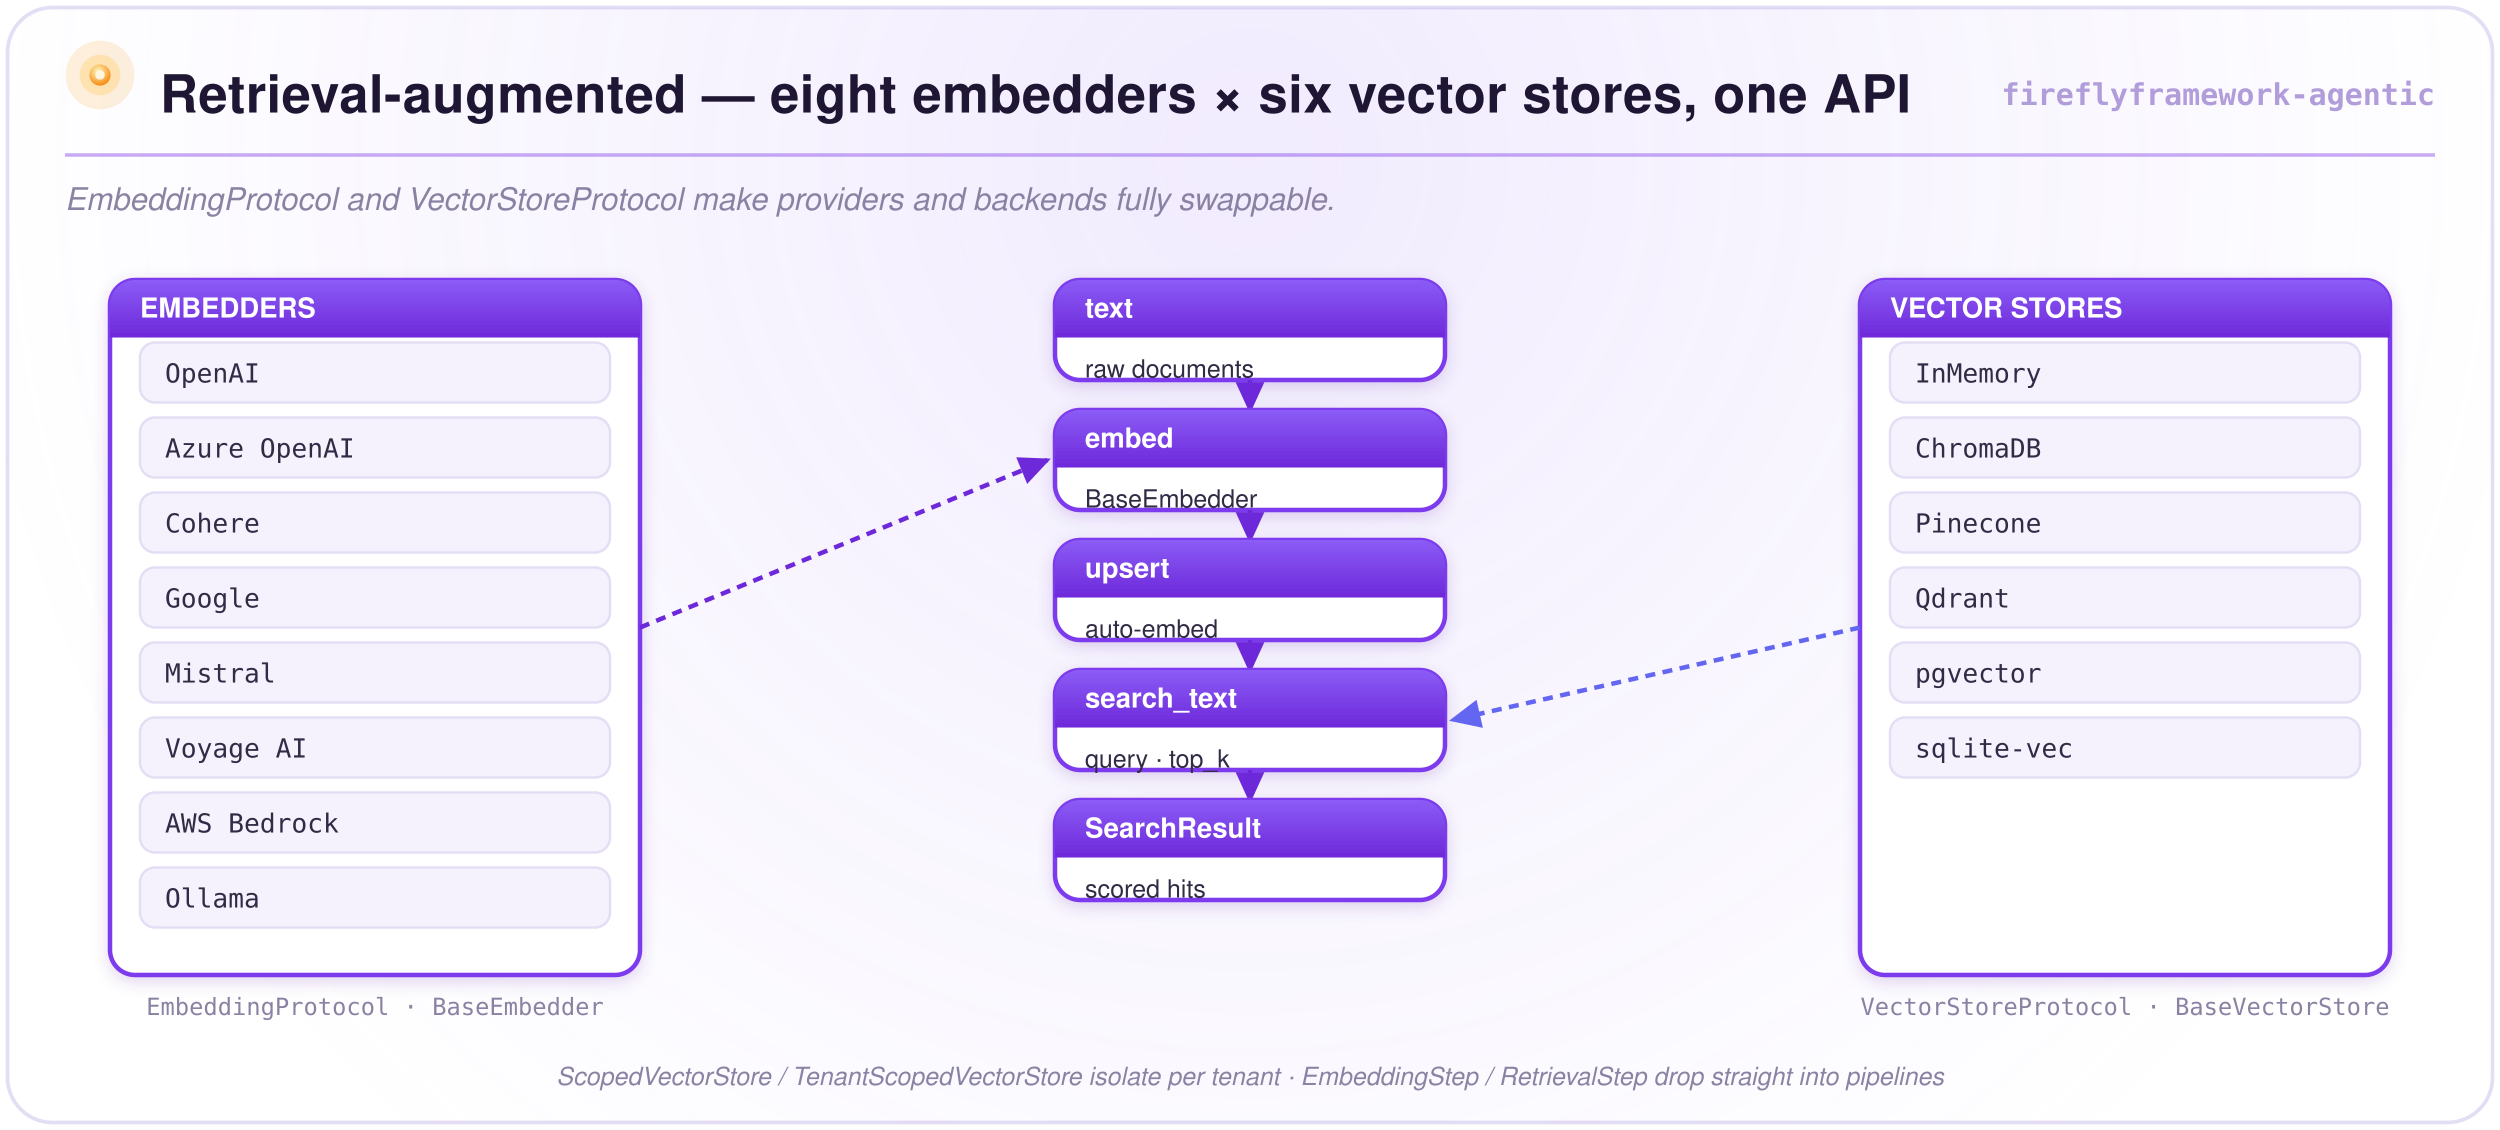
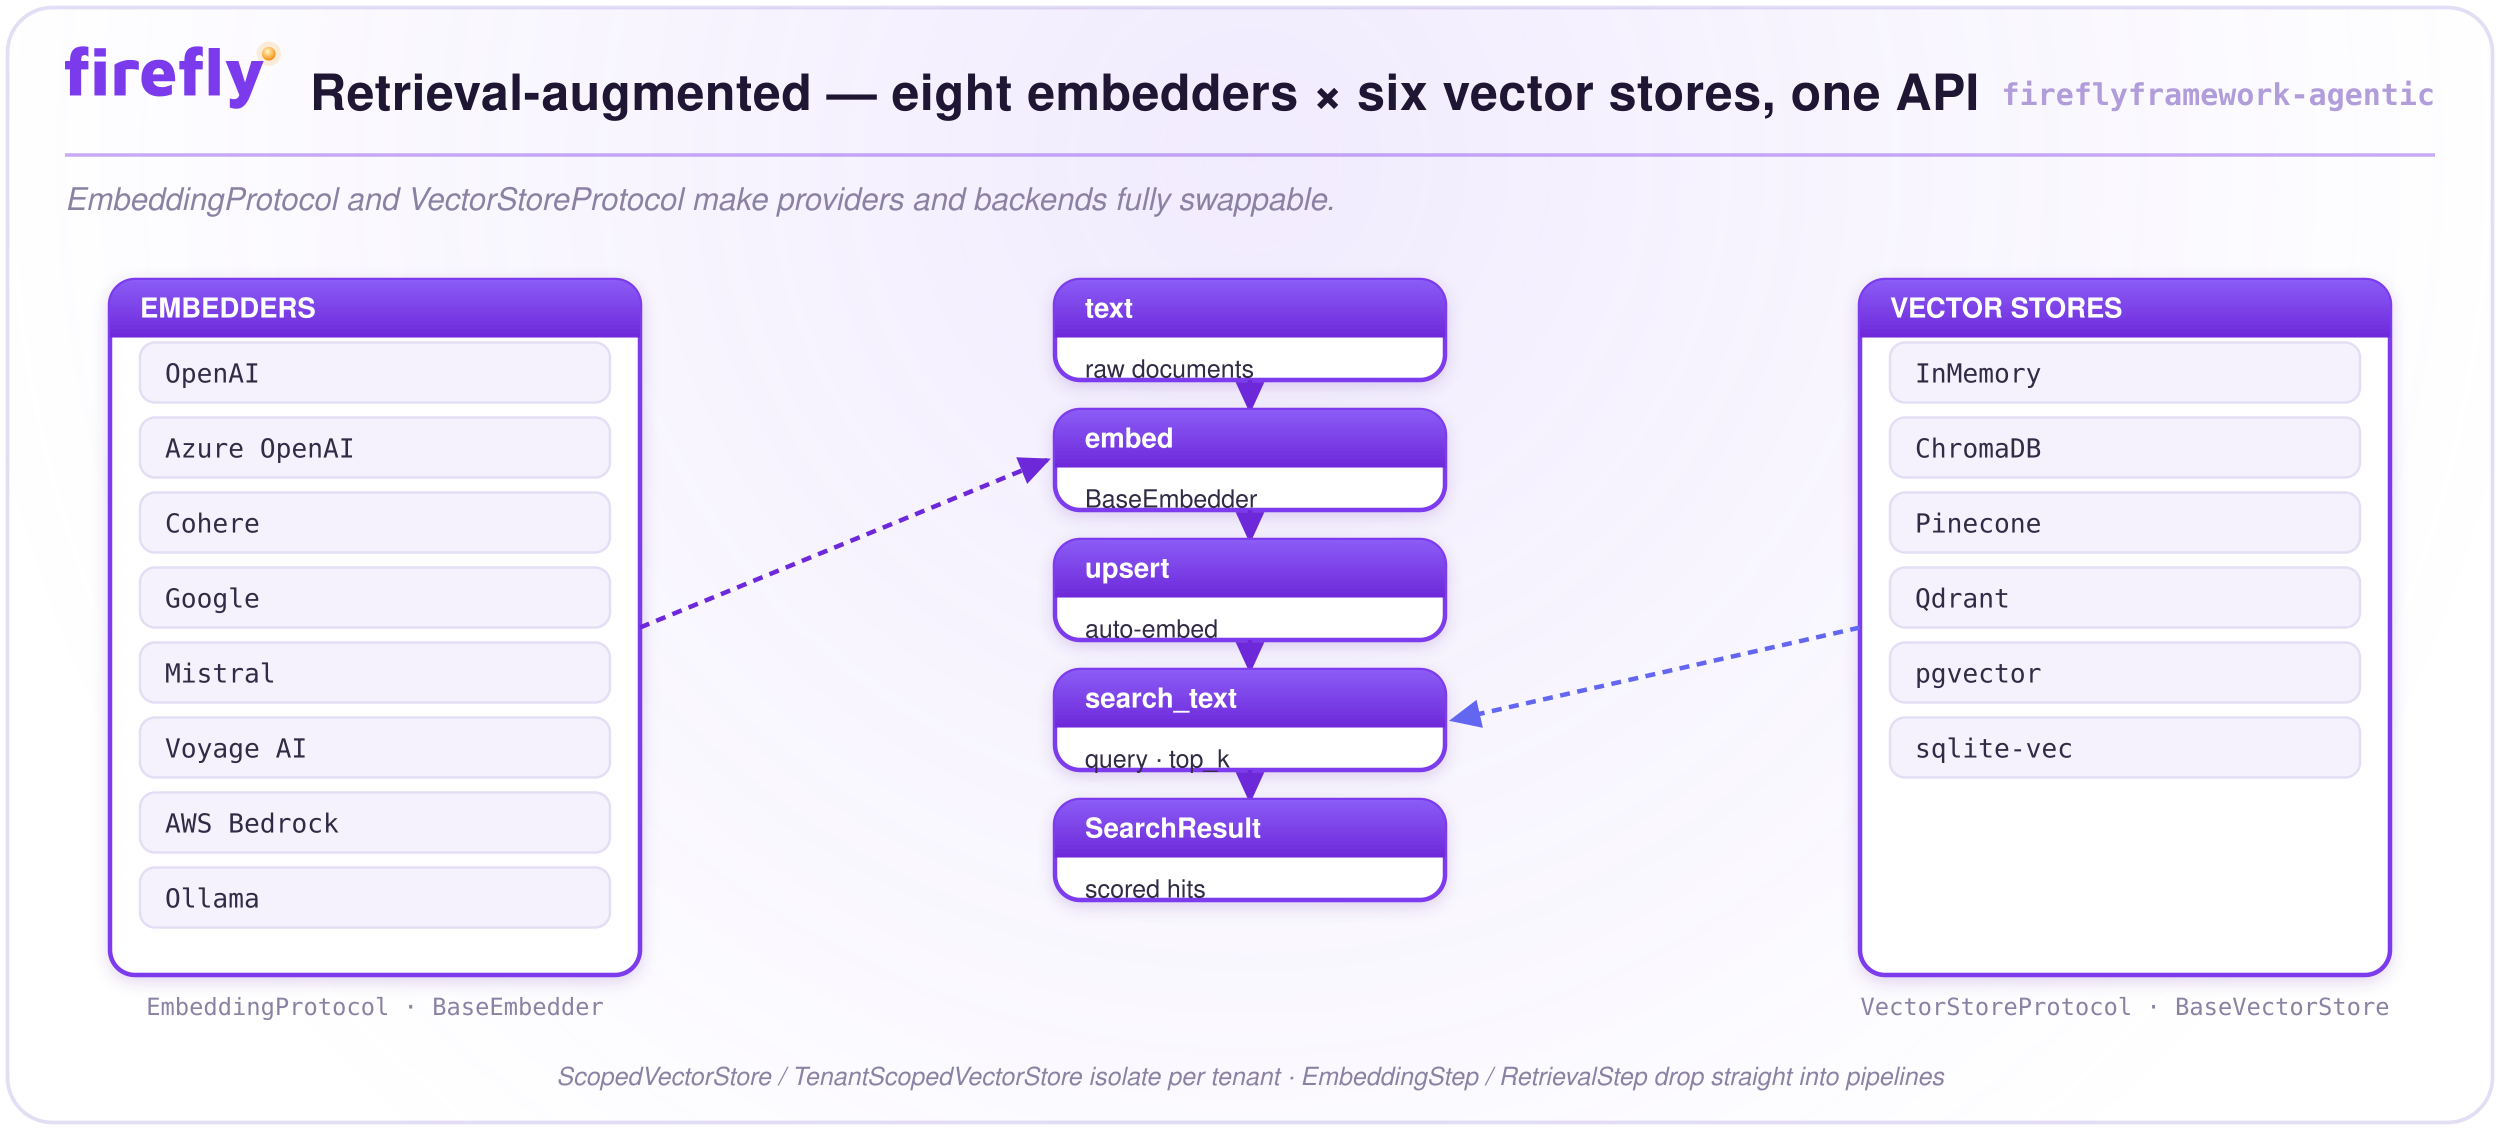
<svg xmlns="http://www.w3.org/2000/svg" width="1000" height="452" viewBox="0 0 1000 452" role="img" aria-label="Firefly Agentic retrieval: eight embedding providers and six vector-store backends behind one API." font-family="-apple-system,'Segoe UI',Helvetica,Arial,sans-serif">
  <defs>
    <linearGradient id="hdr" x1="0" y1="0" x2="0" y2="1">
      <stop offset="0" stop-color="#8b5cf6" />
      <stop offset="1" stop-color="#6d28d9" />
    </linearGradient>
    <linearGradient id="door" x1="0" y1="0" x2="0" y2="1">
      <stop offset="0" stop-color="#a78bfa" />
      <stop offset="1" stop-color="#7c3aed" />
    </linearGradient>
    <linearGradient id="bed" x1="0" y1="0" x2="0" y2="1">
      <stop offset="0" stop-color="#241a3a" />
      <stop offset="1" stop-color="#150f26" />
    </linearGradient>
    <radialGradient id="amb" cx="500" cy="64" r="520" gradientUnits="userSpaceOnUse">
      <stop offset="0" stop-color="#8b5cf6" stop-opacity="0.12" />
      <stop offset="1" stop-color="#8b5cf6" stop-opacity="0" />
    </radialGradient>
    <filter id="sh" x="-25%" y="-25%" width="150%" height="170%">
      <feDropShadow dx="0" dy="2" stdDeviation="3.2" flood-color="#4c1d95" flood-opacity="0.16" />
    </filter>
    <marker id="arr" markerWidth="9" markerHeight="9" refX="6.2" refY="3.2" orient="auto">
      <path d="M0 0L7 3.2L0 6.4Z" fill="#6d28d9" />
    </marker>
    <marker id="arrb" markerWidth="9" markerHeight="9" refX="6.2" refY="3.2" orient="auto">
      <path d="M0 0L7 3.2L0 6.4Z" fill="#6366f1" />
    </marker>
    <marker id="arra" markerWidth="9" markerHeight="9" refX="6.2" refY="3.2" orient="auto">
      <path d="M0 0L7 3.2L0 6.4Z" fill="#c2722a" />
    </marker>
    <g id="fly">
      <circle r="8.5" fill="#a78bfa" opacity="0.10" />
      <circle r="4.6" fill="#c4b5fd" opacity="0.22" />
      <circle r="2.4" fill="#ddd6fe" opacity="0.75" />
      <circle r="1.2" fill="#f5f3ff" />
    </g>
    <g id="ffly">
      <circle r="8.5" fill="#f6a821" opacity="0.10" />
      <circle r="4.6" fill="#ffc24a" opacity="0.22" />
      <circle r="2.4" fill="#ffd980" opacity="0.78" />
      <circle r="1.2" fill="#fff6e0" />
    </g>
    <radialGradient id="dot" cx="42%" cy="34%" r="72%">
      <stop offset="0" stop-color="#FFF9C1" />
      <stop offset="1" stop-color="#F68000" />
    </radialGradient>
  </defs>
  <rect width="1000" height="452" fill="#ffffff" />
  <rect x="3" y="3" width="994" height="446" rx="18" fill="#ffffff" stroke="#e4def5" stroke-width="1.5" />
  <rect x="3" y="3" width="994" height="446" rx="18" fill="url(#amb)" />
-   <g transform="translate(40,30) scale(1.25)">
-     <circle r="11" fill="#f6a821" opacity="0.16" />
-     <circle r="6.5" fill="#ffc24a" opacity="0.30" />
-     <circle r="3.4" fill="url(#dot)" />
-     <circle r="1.5" fill="#fff6e0" />
+   <circle cx="107.52" cy="21.50" r="4.89" fill="#f6a821" opacity="0.18" />
+   <g transform="translate(25.28,11.90) scale(0.1812)">
+     <path d="M14.85 145V87.55H4.05V68.95H15.15V67.6C15.15 62.8 15.6 58.65 16.5 55.15C17.5 51.55 18.85 48.55 20.55 46.15C22.25 43.75 24.35 41.85 26.85 40.45C29.35 39.05 32.1 38.05 35.1 37.45C38.2 36.85 41.55 36.55 45.15 36.55C46.75 36.55 48.55 36.7 50.55 37C52.65 37.2 54.35 37.55 55.65 38.05V59.95C54.55 58.75 53.45 57.8 52.35 57.1C51.25 56.3 49.65 55.9 47.55 55.9C46.35 55.9 45.25 56.1 44.25 56.5C43.35 56.8 42.55 57.3 41.85 58C41.25 58.6 40.75 59.45 40.35 60.55C40.05 61.65 39.9 62.9 39.9 64.3V68.95H55.65V87.55H39.6V145H14.85ZM69 145V70.15H93.9L94.05 145H69ZM68.7 59.2V40.75H94.2V59.2H68.7ZM113.161 145V77.35C114.661 75.95 117.211 74.45 120.811 72.85C124.411 71.15 128.511 69.7 133.111 68.5C137.811 67.2 142.411 66.55 146.911 66.55C152.411 66.55 156.711 66.95 159.811 67.75C162.911 68.55 165.261 69.55 166.861 70.75V88.6C165.261 88.2 163.161 87.85 160.561 87.55C157.961 87.25 155.211 87.05 152.311 86.95C149.411 86.85 146.661 86.85 144.061 86.95C141.561 87.05 139.511 87.2 137.911 87.4V145H113.161ZM212.128 147.25C204.328 147.25 197.428 145.7 191.428 142.6C185.528 139.4 180.928 134.9 177.628 129.1C174.328 123.2 172.678 116.25 172.678 108.25C172.678 94.95 176.028 84.6 182.728 77.2C189.428 69.8 199.078 66.1 211.678 66.1C220.078 66.1 226.878 67.9 232.078 71.5C237.278 75.1 241.128 80.45 243.628 87.55C246.128 94.65 247.328 103.35 247.228 113.65H189.928L186.928 98.5H226.228L223.228 106.6C223.128 98.5 222.078 92.85 220.078 89.65C218.178 86.35 214.978 84.7 210.478 84.7C208.078 84.7 205.878 85.4 203.878 86.8C201.878 88.1 200.278 90.25 199.078 93.25C197.978 96.25 197.428 100.3 197.428 105.4C197.428 112.3 199.028 117.6 202.228 121.3C205.528 124.9 210.928 126.7 218.428 126.7C221.128 126.7 223.828 126.4 226.528 125.8C229.228 125.1 231.728 124.3 234.028 123.4C236.328 122.5 238.278 121.8 239.878 121.3V142.3C236.378 143.6 232.378 144.75 227.878 145.75C223.478 146.75 218.228 147.25 212.128 147.25ZM267.243 145V87.55H256.443V68.95H267.543V67.6C267.543 62.8 267.993 58.65 268.893 55.15C269.893 51.55 271.243 48.55 272.943 46.15C274.643 43.75 276.743 41.85 279.243 40.45C281.743 39.05 284.493 38.05 287.493 37.45C290.593 36.85 293.943 36.55 297.543 36.55C299.143 36.55 300.943 36.7 302.943 37C305.043 37.2 306.743 37.55 308.043 38.05V59.95C306.943 58.75 305.843 57.8 304.743 57.1C303.643 56.3 302.043 55.9 299.943 55.9C298.743 55.9 297.643 56.1 296.643 56.5C295.743 56.8 294.943 57.3 294.243 58C293.643 58.6 293.143 59.45 292.743 60.55C292.443 61.65 292.293 62.9 292.293 64.3V68.95H308.043V87.55H291.993V145H267.243ZM345.693 145H321.093V40.3H345.693V145ZM382.828 174.4C380.128 174.4 377.428 174.15 374.728 173.65C372.128 173.15 369.828 172.45 367.828 171.55V151.6C369.728 152.2 371.378 152.65 372.778 152.95C374.278 153.25 375.778 153.4 377.278 153.4C379.578 153.4 381.628 152.85 383.428 151.75C385.228 150.75 386.728 148.95 387.928 146.35C389.128 143.75 389.978 140 390.478 135.1L391.078 149.5L358.378 68.95H386.728L402.478 119.95H400.228L415.678 68.95H442.378L413.128 144.85C410.328 152.05 407.328 157.8 404.128 162.1C400.928 166.5 397.528 169.65 393.928 171.55C390.328 173.45 386.628 174.4 382.828 174.4Z" fill="#7c3aed" />
  </g>
-   <text x="64" y="45" font-size="21" font-weight="800" fill="#1e1633" font-family="-apple-system,'Segoe UI',Helvetica,Arial,sans-serif" letter-spacing="0.2">Retrieval-augmented — eight embedders × six vector stores, one API</text>
+   <circle cx="107.52" cy="21.50" r="2.72" fill="url(#dot)" />
+   <text x="124" y="44" font-size="20" font-weight="800" fill="#1e1633" font-family="-apple-system,'Segoe UI',Helvetica,Arial,sans-serif" letter-spacing="0.2">Retrieval-augmented — eight embedders × six vector stores, one API</text>
  <text x="974" y="42" text-anchor="end" font-size="12" font-weight="600" fill="#b29ddb" font-family="ui-monospace,'SF Mono',Menlo,Consolas,monospace">fireflyframework-agentic</text>
  <line x1="26" y1="62" x2="974" y2="62" stroke="#7c3aed" stroke-width="1.4" opacity="0.42" />
  <text x="26" y="84" font-size="12.5" font-style="italic" fill="#8b82a3" font-family="-apple-system,'Segoe UI',Helvetica,Arial,sans-serif">EmbeddingProtocol and VectorStoreProtocol make providers and backends fully swappable.</text>
  <g filter="url(#sh)">
    <rect x="44.0" y="112.0" width="212.0" height="278" rx="10" fill="#ffffff" stroke="#7c3aed" stroke-width="1.8" />
    <path d="M44.0 122a10 10 0 0 1 10 -10h192.0a10 10 0 0 1 10 10v13H44.0Z" fill="url(#hdr)" />
  </g>
  <text x="56.0" y="127" font-size="11" font-weight="700" fill="#fff" font-family="-apple-system,'Segoe UI',Helvetica,Arial,sans-serif">EMBEDDERS</text>
  <rect x="56" y="137" width="188" height="24" rx="6" fill="#f5f2fe" stroke="#e4def5" />
  <text x="66" y="153" font-size="10.5" fill="#322b45" font-family="ui-monospace,'SF Mono',Menlo,Consolas,monospace">OpenAI</text>
  <rect x="56" y="167" width="188" height="24" rx="6" fill="#f5f2fe" stroke="#e4def5" />
  <text x="66" y="183" font-size="10.5" fill="#322b45" font-family="ui-monospace,'SF Mono',Menlo,Consolas,monospace">Azure OpenAI</text>
  <rect x="56" y="197" width="188" height="24" rx="6" fill="#f5f2fe" stroke="#e4def5" />
  <text x="66" y="213" font-size="10.5" fill="#322b45" font-family="ui-monospace,'SF Mono',Menlo,Consolas,monospace">Cohere</text>
  <rect x="56" y="227" width="188" height="24" rx="6" fill="#f5f2fe" stroke="#e4def5" />
  <text x="66" y="243" font-size="10.5" fill="#322b45" font-family="ui-monospace,'SF Mono',Menlo,Consolas,monospace">Google</text>
  <rect x="56" y="257" width="188" height="24" rx="6" fill="#f5f2fe" stroke="#e4def5" />
  <text x="66" y="273" font-size="10.5" fill="#322b45" font-family="ui-monospace,'SF Mono',Menlo,Consolas,monospace">Mistral</text>
  <rect x="56" y="287" width="188" height="24" rx="6" fill="#f5f2fe" stroke="#e4def5" />
  <text x="66" y="303" font-size="10.5" fill="#322b45" font-family="ui-monospace,'SF Mono',Menlo,Consolas,monospace">Voyage AI</text>
  <rect x="56" y="317" width="188" height="24" rx="6" fill="#f5f2fe" stroke="#e4def5" />
  <text x="66" y="333" font-size="10.5" fill="#322b45" font-family="ui-monospace,'SF Mono',Menlo,Consolas,monospace">AWS Bedrock</text>
  <rect x="56" y="347" width="188" height="24" rx="6" fill="#f5f2fe" stroke="#e4def5" />
  <text x="66" y="363" font-size="10.5" fill="#322b45" font-family="ui-monospace,'SF Mono',Menlo,Consolas,monospace">Ollama</text>
  <text x="150" y="406" text-anchor="middle" font-size="9.5" fill="#8b82a3" font-family="ui-monospace,'SF Mono',Menlo,Consolas,monospace">EmbeddingProtocol · BaseEmbedder</text>
  <g filter="url(#sh)">
    <rect x="744.0" y="112.0" width="212.0" height="278" rx="10" fill="#ffffff" stroke="#7c3aed" stroke-width="1.8" />
    <path d="M744.0 122a10 10 0 0 1 10 -10h192.0a10 10 0 0 1 10 10v13H744.0Z" fill="url(#hdr)" />
  </g>
  <text x="756.0" y="127" font-size="11" font-weight="700" fill="#fff" font-family="-apple-system,'Segoe UI',Helvetica,Arial,sans-serif">VECTOR STORES</text>
  <rect x="756" y="137" width="188" height="24" rx="6" fill="#f5f2fe" stroke="#e4def5" />
  <text x="766" y="153" font-size="10.5" fill="#322b45" font-family="ui-monospace,'SF Mono',Menlo,Consolas,monospace">InMemory</text>
  <rect x="756" y="167" width="188" height="24" rx="6" fill="#f5f2fe" stroke="#e4def5" />
  <text x="766" y="183" font-size="10.5" fill="#322b45" font-family="ui-monospace,'SF Mono',Menlo,Consolas,monospace">ChromaDB</text>
  <rect x="756" y="197" width="188" height="24" rx="6" fill="#f5f2fe" stroke="#e4def5" />
  <text x="766" y="213" font-size="10.5" fill="#322b45" font-family="ui-monospace,'SF Mono',Menlo,Consolas,monospace">Pinecone</text>
  <rect x="756" y="227" width="188" height="24" rx="6" fill="#f5f2fe" stroke="#e4def5" />
  <text x="766" y="243" font-size="10.5" fill="#322b45" font-family="ui-monospace,'SF Mono',Menlo,Consolas,monospace">Qdrant</text>
  <rect x="756" y="257" width="188" height="24" rx="6" fill="#f5f2fe" stroke="#e4def5" />
  <text x="766" y="273" font-size="10.5" fill="#322b45" font-family="ui-monospace,'SF Mono',Menlo,Consolas,monospace">pgvector</text>
  <rect x="756" y="287" width="188" height="24" rx="6" fill="#f5f2fe" stroke="#e4def5" />
  <text x="766" y="303" font-size="10.5" fill="#322b45" font-family="ui-monospace,'SF Mono',Menlo,Consolas,monospace">sqlite-vec</text>
  <text x="850" y="406" text-anchor="middle" font-size="9.5" fill="#8b82a3" font-family="ui-monospace,'SF Mono',Menlo,Consolas,monospace">VectorStoreProtocol · BaseVectorStore</text>
  <g filter="url(#sh)">
    <rect x="422.0" y="112.0" width="156.0" height="40" rx="10" fill="#ffffff" stroke="#7c3aed" stroke-width="1.8" />
    <path d="M422.0 122a10 10 0 0 1 10 -10h136.0a10 10 0 0 1 10 10v13H422.0Z" fill="url(#hdr)" />
  </g>
  <text x="434.0" y="127" font-size="11" font-weight="700" fill="#fff" font-family="-apple-system,'Segoe UI',Helvetica,Arial,sans-serif">text</text>
  <text x="434.0" y="151" font-size="10" fill="#322b45" font-family="-apple-system,'Segoe UI',Helvetica,Arial,sans-serif">raw documents</text>
  <line x1="500.0" y1="152.0" x2="500.0" y2="164.0" stroke="#6d28d9" stroke-width="1.8" marker-end="url(#arr)" />
  <g filter="url(#sh)">
    <rect x="422.0" y="164.0" width="156.0" height="40" rx="10" fill="#ffffff" stroke="#7c3aed" stroke-width="1.8" />
    <path d="M422.0 174a10 10 0 0 1 10 -10h136.0a10 10 0 0 1 10 10v13H422.0Z" fill="url(#hdr)" />
  </g>
  <text x="434.0" y="179" font-size="11" font-weight="700" fill="#fff" font-family="-apple-system,'Segoe UI',Helvetica,Arial,sans-serif">embed</text>
  <text x="434.0" y="203" font-size="10" fill="#322b45" font-family="-apple-system,'Segoe UI',Helvetica,Arial,sans-serif">BaseEmbedder</text>
  <line x1="500.0" y1="204.0" x2="500.0" y2="216.0" stroke="#6d28d9" stroke-width="1.8" marker-end="url(#arr)" />
  <g filter="url(#sh)">
    <rect x="422.0" y="216.0" width="156.0" height="40" rx="10" fill="#ffffff" stroke="#7c3aed" stroke-width="1.8" />
    <path d="M422.0 226a10 10 0 0 1 10 -10h136.0a10 10 0 0 1 10 10v13H422.0Z" fill="url(#hdr)" />
  </g>
  <text x="434.0" y="231" font-size="11" font-weight="700" fill="#fff" font-family="-apple-system,'Segoe UI',Helvetica,Arial,sans-serif">upsert</text>
  <text x="434.0" y="255" font-size="10" fill="#322b45" font-family="-apple-system,'Segoe UI',Helvetica,Arial,sans-serif">auto-embed</text>
  <line x1="500.0" y1="256.0" x2="500.0" y2="268.0" stroke="#6d28d9" stroke-width="1.8" marker-end="url(#arr)" />
  <g filter="url(#sh)">
    <rect x="422.0" y="268.0" width="156.0" height="40" rx="10" fill="#ffffff" stroke="#7c3aed" stroke-width="1.8" />
    <path d="M422.0 278a10 10 0 0 1 10 -10h136.0a10 10 0 0 1 10 10v13H422.0Z" fill="url(#hdr)" />
  </g>
  <text x="434.0" y="283" font-size="11" font-weight="700" fill="#fff" font-family="-apple-system,'Segoe UI',Helvetica,Arial,sans-serif">search_text</text>
  <text x="434.0" y="307" font-size="10" fill="#322b45" font-family="-apple-system,'Segoe UI',Helvetica,Arial,sans-serif">query · top_k</text>
  <line x1="500.0" y1="308.0" x2="500.0" y2="320.0" stroke="#6d28d9" stroke-width="1.8" marker-end="url(#arr)" />
  <g filter="url(#sh)">
    <rect x="422.0" y="320.0" width="156.0" height="40" rx="10" fill="#ffffff" stroke="#7c3aed" stroke-width="1.8" />
    <path d="M422.0 330a10 10 0 0 1 10 -10h136.0a10 10 0 0 1 10 10v13H422.0Z" fill="url(#hdr)" />
  </g>
  <text x="434.0" y="335" font-size="11" font-weight="700" fill="#fff" font-family="-apple-system,'Segoe UI',Helvetica,Arial,sans-serif">SearchResult</text>
  <text x="434.0" y="359" font-size="10" fill="#322b45" font-family="-apple-system,'Segoe UI',Helvetica,Arial,sans-serif">scored hits</text>
  <line x1="256.0" y1="251.0" x2="419.0" y2="184.0" stroke="#6d28d9" stroke-width="1.8" stroke-dasharray="4 3" marker-end="url(#arr)" />
  <line x1="744.0" y1="251.0" x2="581.0" y2="288.0" stroke="#6366f1" stroke-width="1.8" stroke-dasharray="4 3" marker-end="url(#arrb)" />
  <text x="500" y="434" text-anchor="middle" font-size="10" font-style="italic" fill="#8b82a3">ScopedVectorStore / TenantScopedVectorStore isolate per tenant · EmbeddingStep / RetrievalStep drop straight into pipelines</text>
</svg>
